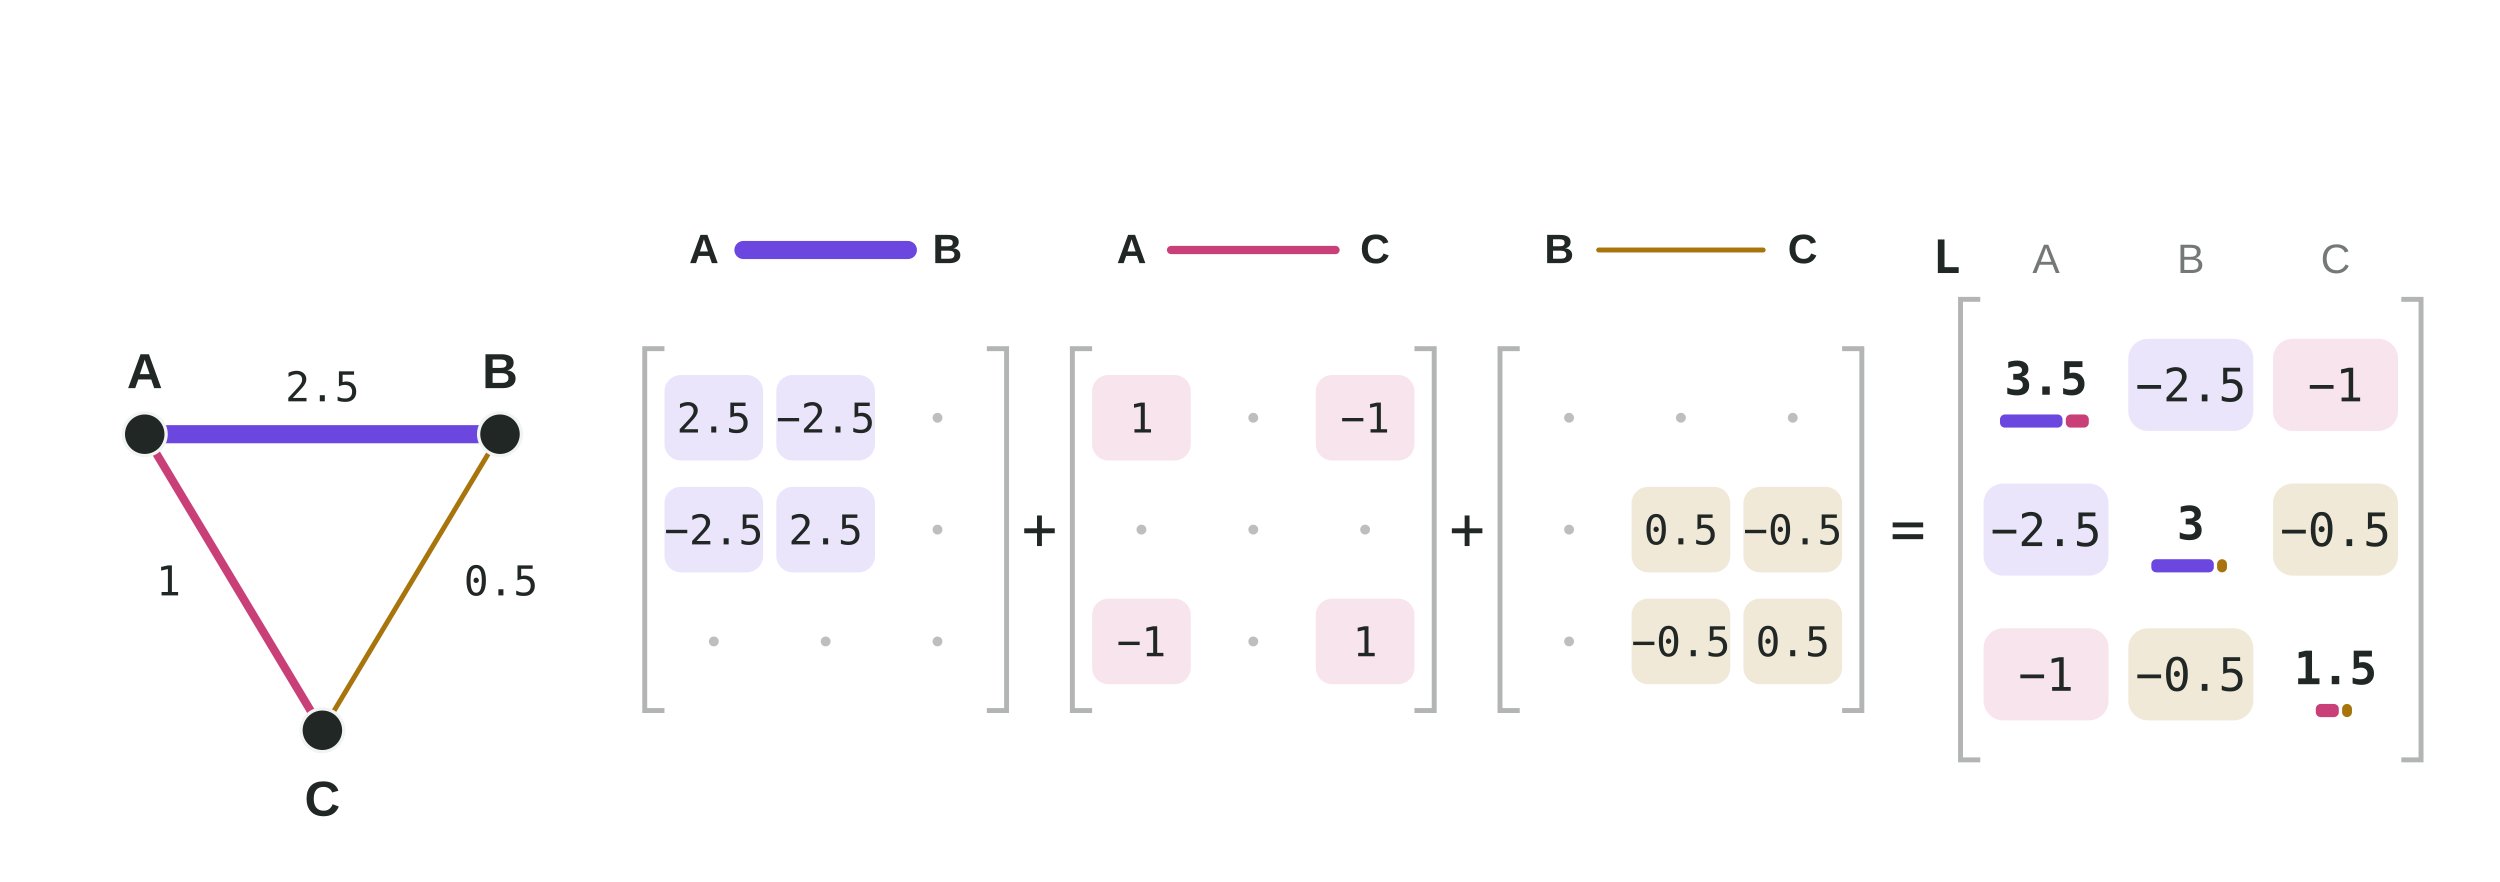
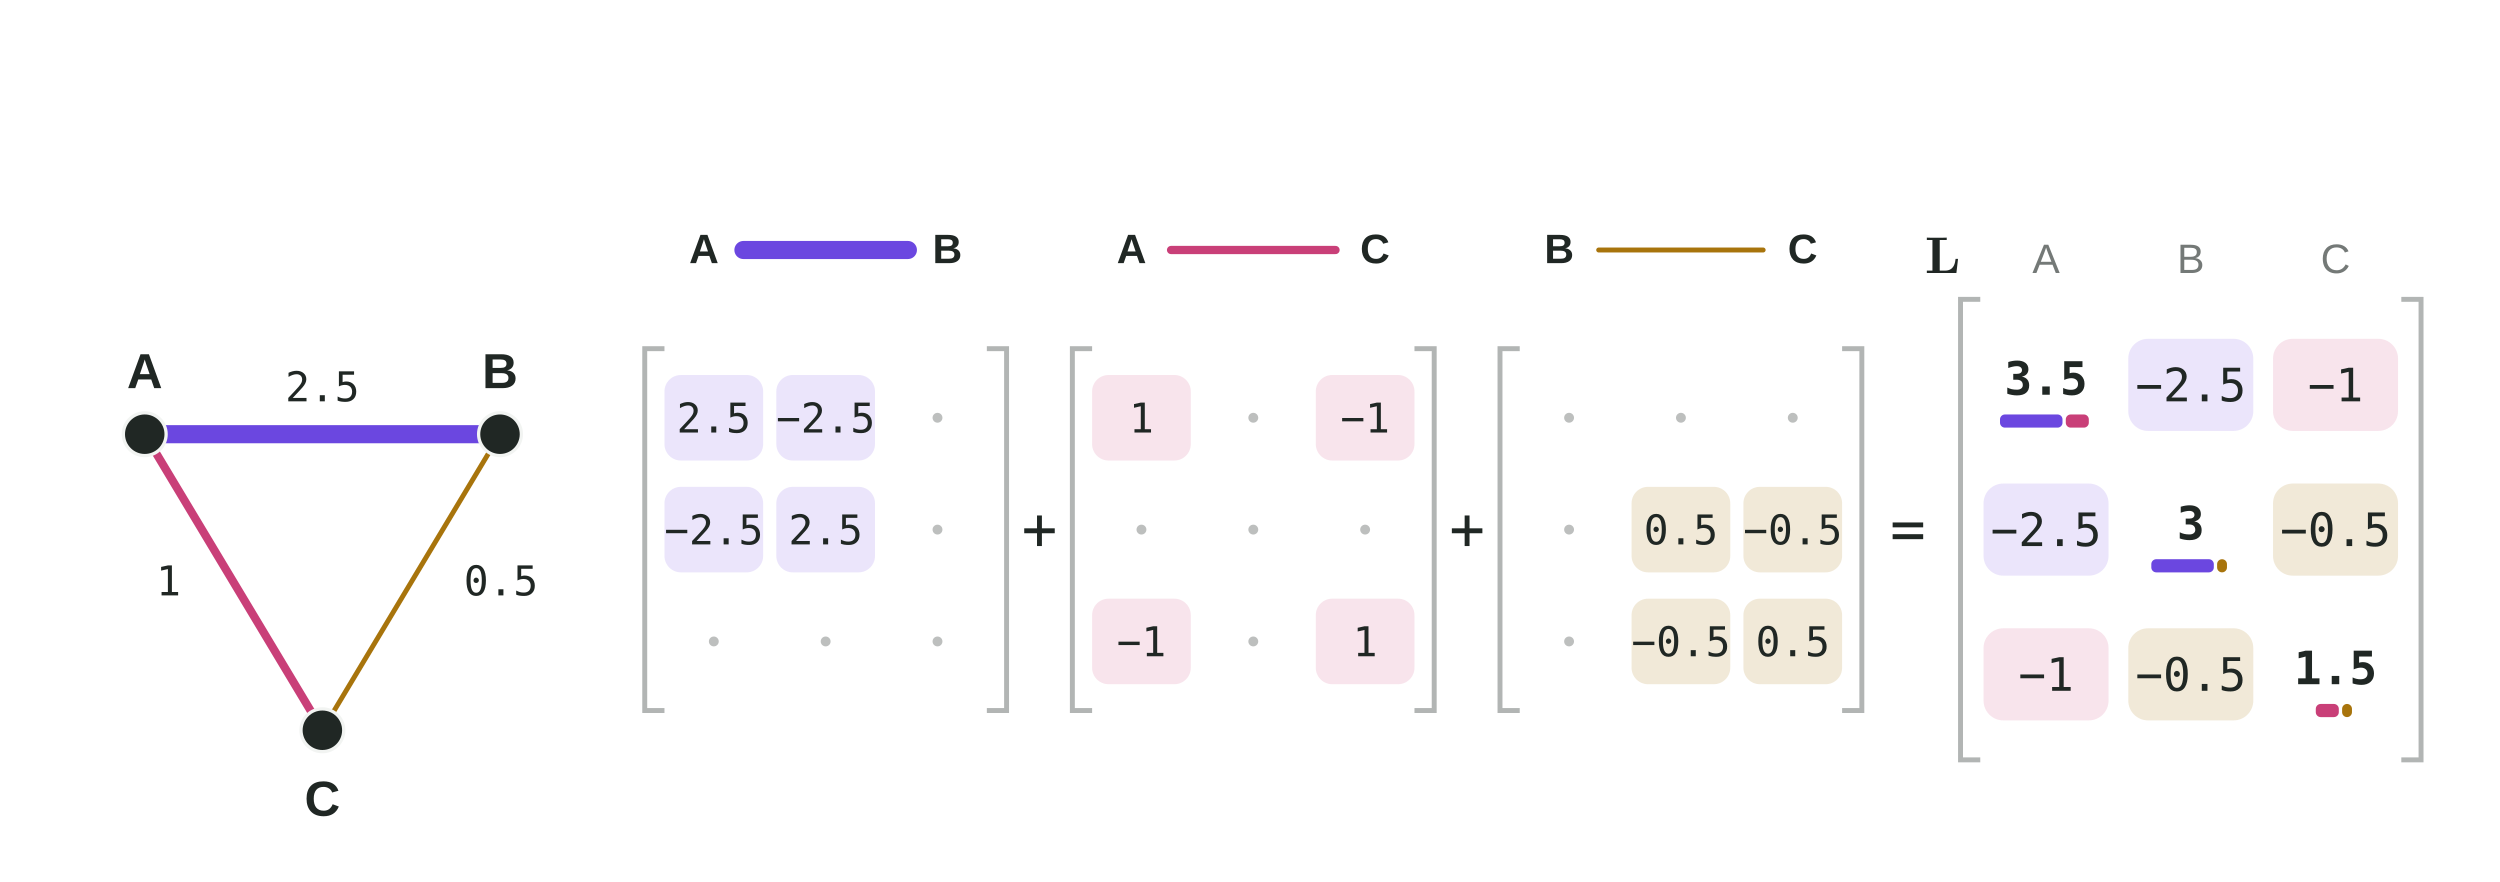
<svg xmlns="http://www.w3.org/2000/svg" viewBox="0 0 760 268" role="img" aria-labelledby="title desc">
  <style>
text{font-family:"Avenir Next","Segoe UI",Arial,sans-serif;font-size:15px;fill:#202724}
.num{font-family:"SFMono-Regular","SF Mono",Menlo,Consolas,monospace;font-size:14px}
.small{font-size:12.5px}.big{font-size:18px}.strong{font-weight:600}
.muted{fill-opacity:.62}.faint{opacity:.4}.half{opacity:.5}
.grid{fill:none;stroke:#202724;stroke-opacity:.09}
.guide{fill:none;stroke:#202724;stroke-opacity:.22}
.axis{fill:none;stroke:#202724;stroke-opacity:.34}
.ink{fill:#202724}.ink-line{fill:none;stroke:#202724}.ink-wash{fill:#202724;fill-opacity:.08}
.ring{stroke:#f2f4f2;stroke-width:2;paint-order:stroke}.gap{stroke:#f2f4f2;stroke-width:2}
.violet{fill:#6b47e0}.violet-line{fill:none;stroke:#6b47e0}.violet-wash{fill:#6b47e0;fill-opacity:.14}
.rose{fill:#c93f78}.rose-line{fill:none;stroke:#c93f78}.rose-wash{fill:#c93f78;fill-opacity:.14}
.amber{fill:#a8740c}.amber-line{fill:none;stroke:#a8740c}.amber-wash{fill:#a8740c;fill-opacity:.16}
.h0{stop-color:#3557e6}.h1{stop-color:#6b47e0}.h2{stop-color:#d9467f}
.land0{stop-color:#6b47e0;stop-opacity:.12}.land1{stop-color:#6b47e0;stop-opacity:.01}
.halo{opacity:0}
+ .m{font-size:1.12em}.mr,.mi,.mb{font-family:"KaTeX_Main","Latin Modern Roman","STIX Two Text","Cambria","Times New Roman",serif;font-style:normal;font-weight:400}.mb{font-weight:700}.mi{font-family:"KaTeX_Math","Latin Modern Math","STIX Two Text","Cambria Math","Times New Roman",serif;font-style:italic}
@media (prefers-color-scheme:dark){
text{fill:#f2f3ed}.muted{fill-opacity:.58}
.grid{stroke:#f2f3ed;stroke-opacity:.08}.guide{stroke:#f2f3ed;stroke-opacity:.2}.axis{stroke:#f2f3ed;stroke-opacity:.3}
.ink{fill:#f2f3ed}.ink-line{stroke:#f2f3ed}.ink-wash{fill:#f2f3ed;fill-opacity:.1}
.ring{stroke:#0b1016}.gap{stroke:#0b1016}
.violet{fill:#8f6bff}.violet-line{stroke:#8f6bff}.violet-wash{fill:#8f6bff;fill-opacity:.22}
.rose{fill:#e06296}.rose-line{stroke:#e06296}.rose-wash{fill:#e06296;fill-opacity:.2}
.amber{fill:#b98b24}.amber-line{stroke:#b98b24}.amber-wash{fill:#b98b24;fill-opacity:.22}
.h0{stop-color:#4a72ff}.h1{stop-color:#8f6bff}.h2{stop-color:#ff92bd}
.land0{stop-color:#6f8cff;stop-opacity:.16}.land1{stop-color:#6f8cff;stop-opacity:.02}
.halo{opacity:.55}
}
</style>
  <defs>
    <filter id="glow" x="-1" y="-1" width="3" height="3">
      <feGaussianBlur stdDeviation="3" />
    </filter>
    <marker id="tip-ink" viewBox="0 0 10 10" refX="8" refY="5" markerWidth="6" markerHeight="6" orient="auto-start-reverse">
      <path class="ink" d="M0 0L10 5L0 10Z" />
    </marker>
    <marker id="tip-violet" viewBox="0 0 10 10" refX="8" refY="5" markerWidth="6" markerHeight="6" orient="auto-start-reverse">
      <path class="violet" d="M0 0L10 5L0 10Z" />
    </marker>
    <marker id="tip-rose" viewBox="0 0 10 10" refX="8" refY="5" markerWidth="6" markerHeight="6" orient="auto-start-reverse">
      <path class="rose" d="M0 0L10 5L0 10Z" />
    </marker>
    <marker id="tip-amber" viewBox="0 0 10 10" refX="8" refY="5" markerWidth="6" markerHeight="6" orient="auto-start-reverse">
      <path class="amber" d="M0 0L10 5L0 10Z" />
    </marker>
  </defs>
  <path class="violet-line" d="M44 132L152 132" stroke-width="5.5" stroke-linecap="round" />
  <text class="num small" x="98" y="122" text-anchor="middle">2.5</text>
  <path class="rose-line" d="M44 132L98 222" stroke-width="2.5" stroke-linecap="round" />
  <text class="num small" x="55" y="181" text-anchor="end">1</text>
  <path class="amber-line" d="M152 132L98 222" stroke-width="1.5" stroke-linecap="round" />
  <text class="num small" x="141" y="181">0.5</text>
  <g>
    <circle class="ink halo" cx="44" cy="132" r="8" filter="url(#glow)" />
    <circle class="ink ring" cx="44" cy="132" r="6" />
  </g>
  <text class="strong" x="44" y="118" text-anchor="middle">A</text>
  <g>
    <circle class="ink halo" cx="152" cy="132" r="8" filter="url(#glow)" />
    <circle class="ink ring" cx="152" cy="132" r="6" />
  </g>
  <text class="strong" x="152" y="118" text-anchor="middle">B</text>
  <g>
    <circle class="ink halo" cx="98" cy="222" r="8" filter="url(#glow)" />
    <circle class="ink ring" cx="98" cy="222" r="6" />
  </g>
  <text class="strong" x="98" y="248" text-anchor="middle">C</text>
  <text class="small strong" x="214" y="80" text-anchor="middle">A</text>
  <path class="violet-line" d="M226 76L276 76" stroke-width="5.5" stroke-linecap="round" />
  <text class="small strong" x="288" y="80" text-anchor="middle">B</text>
  <path class="axis" d="M202 106H196V216H202M300 106H306V216H300" stroke-width="1.5" />
  <rect class="violet-wash" x="202" y="114" width="30" height="26" rx="5" />
  <text class="num small" x="217" y="131.5" text-anchor="middle">2.5</text>
  <rect class="violet-wash" x="236" y="114" width="30" height="26" rx="5" />
  <text class="num small" x="251" y="131.5" text-anchor="middle">−2.5</text>
  <circle class="ink" cx="285" cy="127" r="1.5" opacity=".3" />
  <rect class="violet-wash" x="202" y="148" width="30" height="26" rx="5" />
  <text class="num small" x="217" y="165.5" text-anchor="middle">−2.5</text>
  <rect class="violet-wash" x="236" y="148" width="30" height="26" rx="5" />
  <text class="num small" x="251" y="165.5" text-anchor="middle">2.5</text>
  <circle class="ink" cx="285" cy="161" r="1.5" opacity=".3" />
  <circle class="ink" cx="217" cy="195" r="1.5" opacity=".3" />
  <circle class="ink" cx="251" cy="195" r="1.5" opacity=".3" />
  <circle class="ink" cx="285" cy="195" r="1.5" opacity=".3" />
  <text class="small strong" x="344" y="80" text-anchor="middle">A</text>
  <path class="rose-line" d="M356 76L406 76" stroke-width="2.5" stroke-linecap="round" />
  <text class="small strong" x="418" y="80" text-anchor="middle">C</text>
  <path class="axis" d="M332 106H326V216H332M430 106H436V216H430" stroke-width="1.5" />
  <rect class="rose-wash" x="332" y="114" width="30" height="26" rx="5" />
  <text class="num small" x="347" y="131.5" text-anchor="middle">1</text>
  <circle class="ink" cx="381" cy="127" r="1.5" opacity=".3" />
  <rect class="rose-wash" x="400" y="114" width="30" height="26" rx="5" />
  <text class="num small" x="415" y="131.5" text-anchor="middle">−1</text>
  <circle class="ink" cx="347" cy="161" r="1.5" opacity=".3" />
  <circle class="ink" cx="381" cy="161" r="1.5" opacity=".3" />
  <circle class="ink" cx="415" cy="161" r="1.5" opacity=".3" />
  <rect class="rose-wash" x="332" y="182" width="30" height="26" rx="5" />
  <text class="num small" x="347" y="199.5" text-anchor="middle">−1</text>
  <circle class="ink" cx="381" cy="195" r="1.5" opacity=".3" />
  <rect class="rose-wash" x="400" y="182" width="30" height="26" rx="5" />
  <text class="num small" x="415" y="199.5" text-anchor="middle">1</text>
  <text class="small strong" x="474" y="80" text-anchor="middle">B</text>
  <path class="amber-line" d="M486 76L536 76" stroke-width="1.5" stroke-linecap="round" />
  <text class="small strong" x="548" y="80" text-anchor="middle">C</text>
  <path class="axis" d="M462 106H456V216H462M560 106H566V216H560" stroke-width="1.5" />
  <circle class="ink" cx="477" cy="127" r="1.5" opacity=".3" />
  <circle class="ink" cx="511" cy="127" r="1.5" opacity=".3" />
  <circle class="ink" cx="545" cy="127" r="1.5" opacity=".3" />
  <circle class="ink" cx="477" cy="161" r="1.5" opacity=".3" />
  <rect class="amber-wash" x="496" y="148" width="30" height="26" rx="5" />
  <text class="num small" x="511" y="165.5" text-anchor="middle">0.5</text>
  <rect class="amber-wash" x="530" y="148" width="30" height="26" rx="5" />
  <text class="num small" x="545" y="165.5" text-anchor="middle">−0.5</text>
  <circle class="ink" cx="477" cy="195" r="1.5" opacity=".3" />
  <rect class="amber-wash" x="496" y="182" width="30" height="26" rx="5" />
  <text class="num small" x="511" y="199.5" text-anchor="middle">−0.5</text>
  <rect class="amber-wash" x="530" y="182" width="30" height="26" rx="5" />
  <text class="num small" x="545" y="199.5" text-anchor="middle">0.5</text>
  <text class="num big" x="316" y="167" text-anchor="middle">+</text>
  <text class="num big" x="446" y="167" text-anchor="middle">+</text>
  <text class="num big" x="580" y="167" text-anchor="middle">=</text>
-   <text class="num strong" x="596" y="83" text-anchor="end">L</text>
+   <text class="num strong" x="596" y="83" text-anchor="end">
+     <tspan class="m">
+       <tspan class="mb">L</tspan>
+     </tspan>
+   </text>
  <text class="small muted" x="622" y="83" text-anchor="middle">A</text>
  <text class="small muted" x="666" y="83" text-anchor="middle">B</text>
  <text class="small muted" x="710" y="83" text-anchor="middle">C</text>
  <path class="axis" d="M602 91H596V231H602M730 91H736V231H730" stroke-width="1.5" />
  <text class="num strong" x="622" y="120" text-anchor="middle">3.5</text>
  <rect class="violet" x="608" y="126" width="19" height="4" rx="1.5" />
  <rect class="rose" x="628" y="126" width="7" height="4" rx="1.5" />
  <rect class="violet-wash" x="647" y="103" width="38" height="28" rx="6" />
  <text class="num" x="666" y="122" text-anchor="middle">−2.5</text>
  <rect class="rose-wash" x="691" y="103" width="38" height="28" rx="6" />
  <text class="num" x="710" y="122" text-anchor="middle">−1</text>
  <rect class="violet-wash" x="603" y="147" width="38" height="28" rx="6" />
  <text class="num" x="622" y="166" text-anchor="middle">−2.5</text>
  <text class="num strong" x="666" y="164" text-anchor="middle">3</text>
  <rect class="violet" x="654" y="170" width="19" height="4" rx="1.5" />
  <rect class="amber" x="674" y="170" width="3" height="4" rx="1.5" />
  <rect class="amber-wash" x="691" y="147" width="38" height="28" rx="6" />
  <text class="num" x="710" y="166" text-anchor="middle">−0.5</text>
  <rect class="rose-wash" x="603" y="191" width="38" height="28" rx="6" />
  <text class="num" x="622" y="210" text-anchor="middle">−1</text>
  <rect class="amber-wash" x="647" y="191" width="38" height="28" rx="6" />
  <text class="num" x="666" y="210" text-anchor="middle">−0.5</text>
  <text class="num strong" x="710" y="208" text-anchor="middle">1.5</text>
  <rect class="rose" x="704" y="214" width="7" height="4" rx="1.5" />
  <rect class="amber" x="712" y="214" width="3" height="4" rx="1.5" />
</svg>
